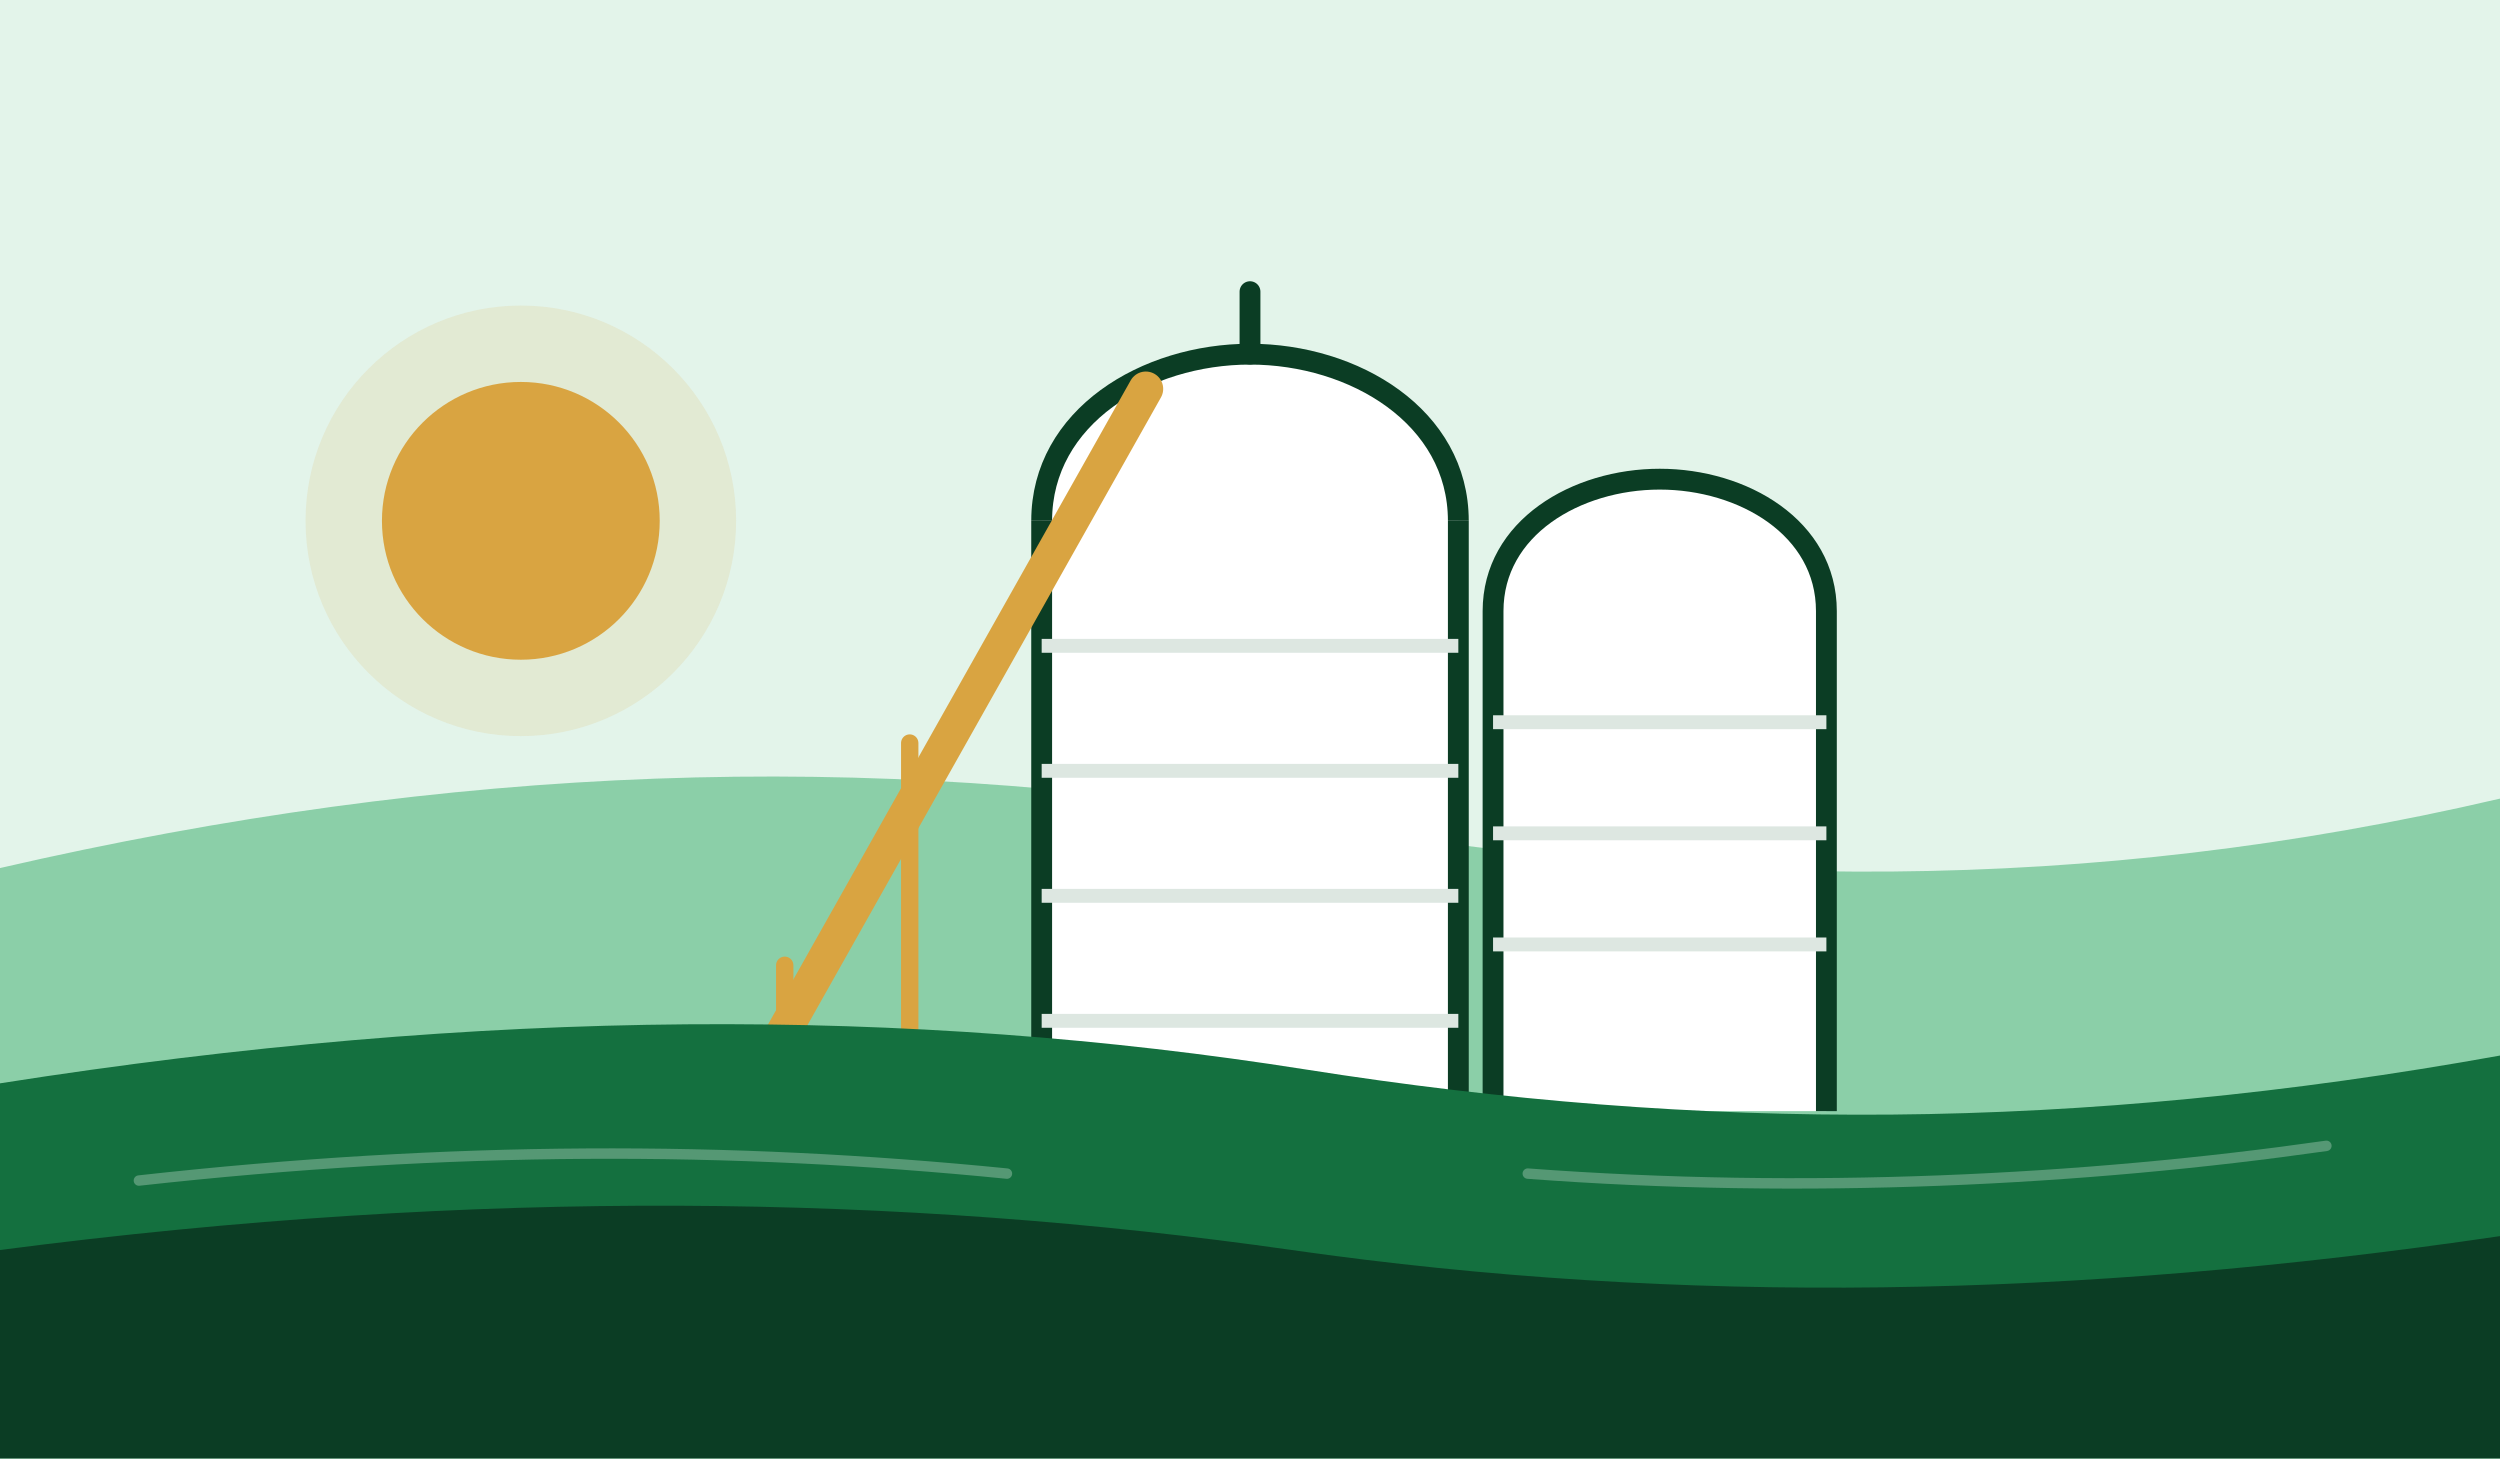
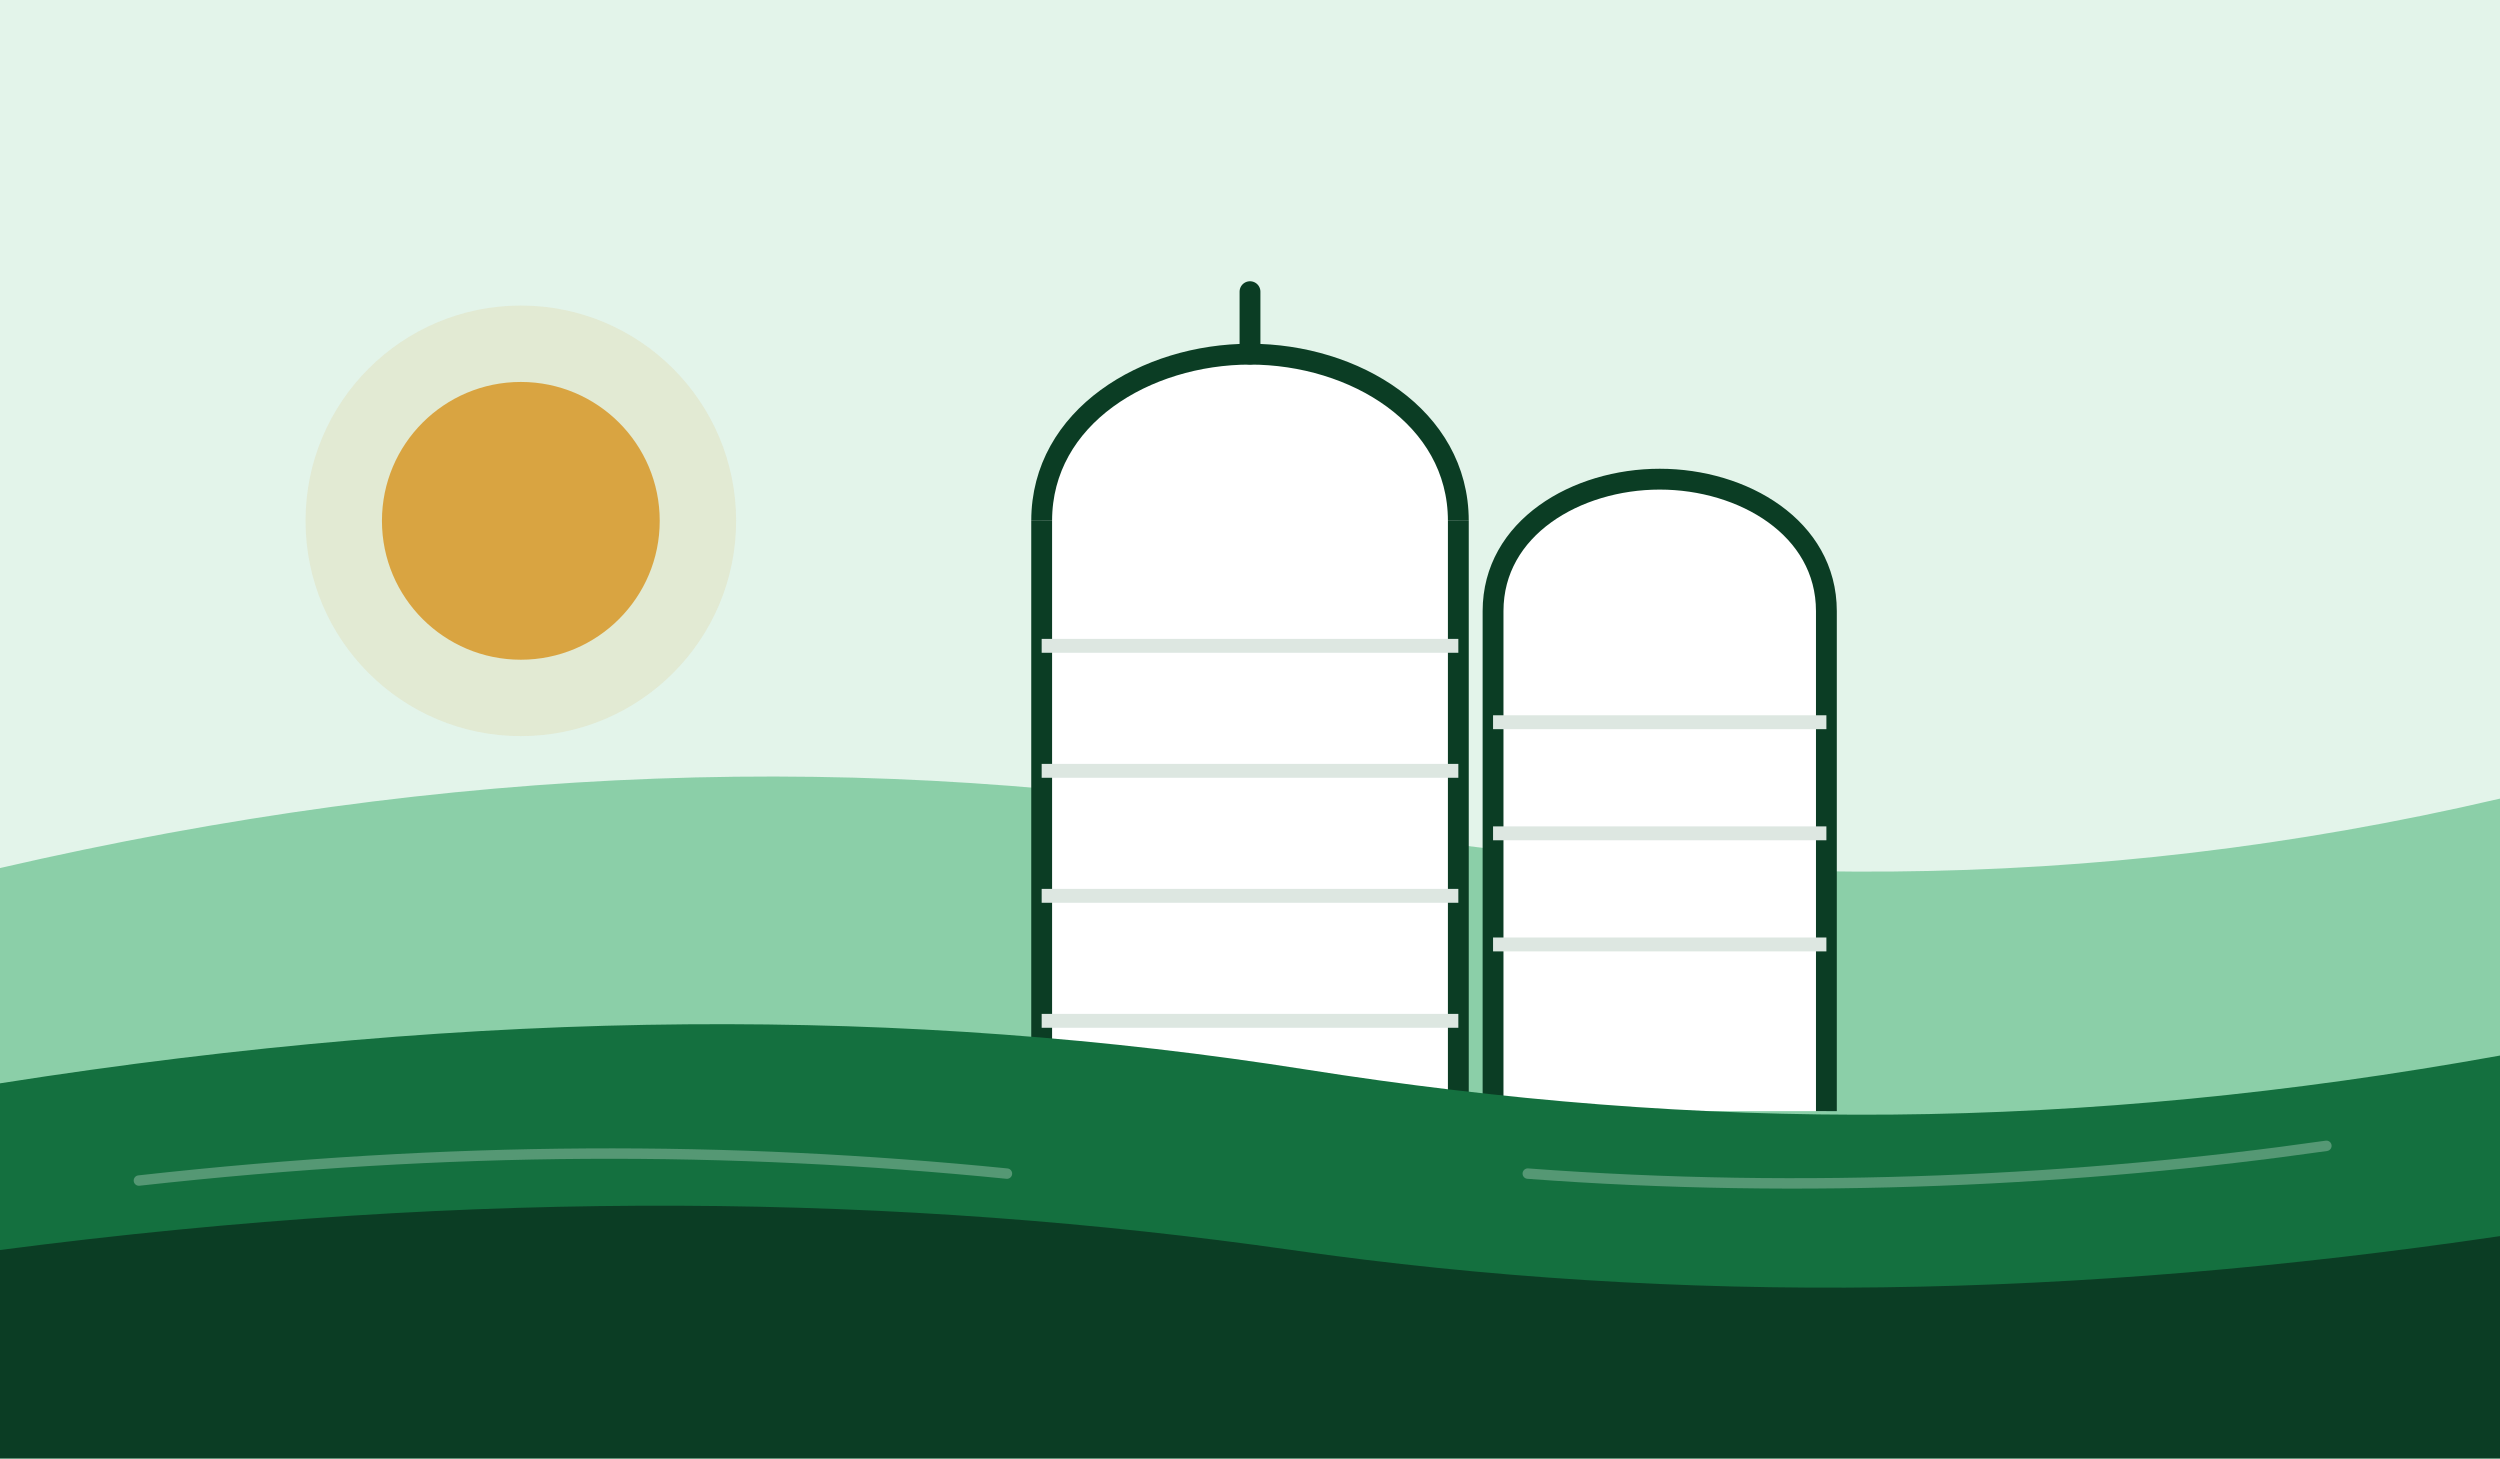
<svg xmlns="http://www.w3.org/2000/svg" viewBox="0 0 720 420" fill="none">
  <rect width="720" height="420" fill="#E3F4EA" />
  <circle cx="150" cy="150" r="40" fill="#D9A441" />
  <circle cx="150" cy="150" r="62" fill="#D9A441" fill-opacity=".14" />
  <path d="M0 250c130-30 250-34 370-14s230 22 350-6v190H0V250Z" fill="#1FA35A" fill-opacity=".45" />
  <g>
    <path d="M300 150c0-30 30-48 60-48s60 18 60 48v170H300V150Z" fill="#fff" />
    <path d="M300 150c0-30 30-48 60-48s60 18 60 48" stroke="#0B3D24" stroke-width="6" />
    <path d="M300 150v170M420 150v170" stroke="#0B3D24" stroke-width="6" />
    <path d="M300 186h120M300 222h120M300 258h120M300 294h120" stroke="#DDE7E1" stroke-width="4" />
    <path d="M430 176c0-24 24-38 48-38s48 14 48 38v144h-96V176Z" fill="#fff" />
    <path d="M430 176c0-24 24-38 48-38s48 14 48 38v144M430 176v144" stroke="#0B3D24" stroke-width="6" />
    <path d="M430 208h96M430 240h96M430 272h96" stroke="#DDE7E1" stroke-width="4" />
    <path d="M360 102V84" stroke="#0B3D24" stroke-width="6" stroke-linecap="round" />
-     <path d="M214 318 330 112" stroke="#D9A441" stroke-width="10" stroke-linecap="round" />
-     <path d="M226 318v-40M262 318v-104" stroke="#D9A441" stroke-width="5" stroke-linecap="round" />
  </g>
  <path d="M0 312c140-22 262-22 376-4s222 18 344-4v116H0V312Z" fill="#14703F" />
  <path d="M0 360c138-18 260-16 372 0s226 14 348-4v64H0v-60Z" fill="#0B3D24" />
  <g stroke="#fff" stroke-opacity=".28" stroke-width="3" stroke-linecap="round">
    <path d="M40 340c90-10 170-10 250-2" />
    <path d="M440 338c80 6 160 2 230-8" />
  </g>
</svg>
